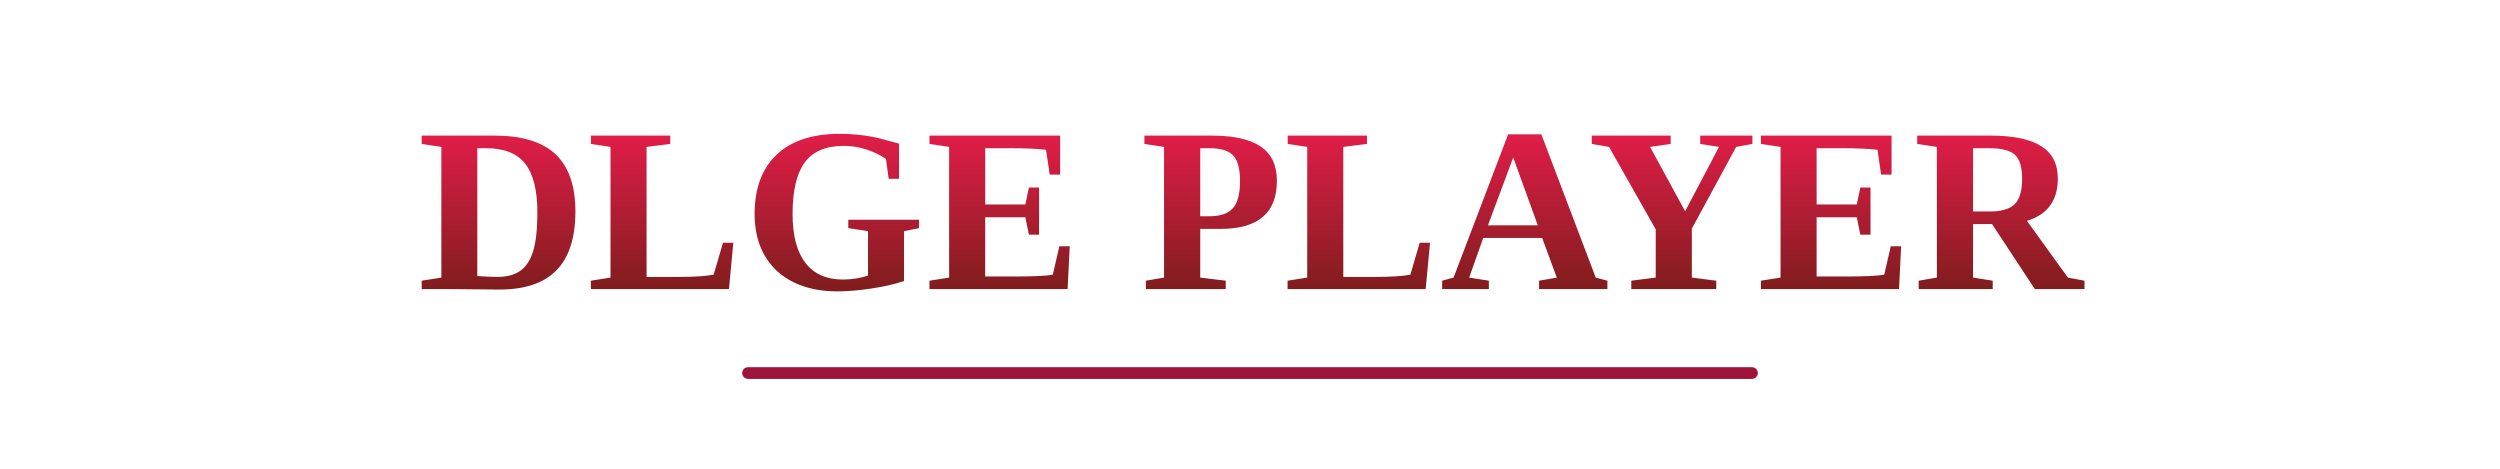
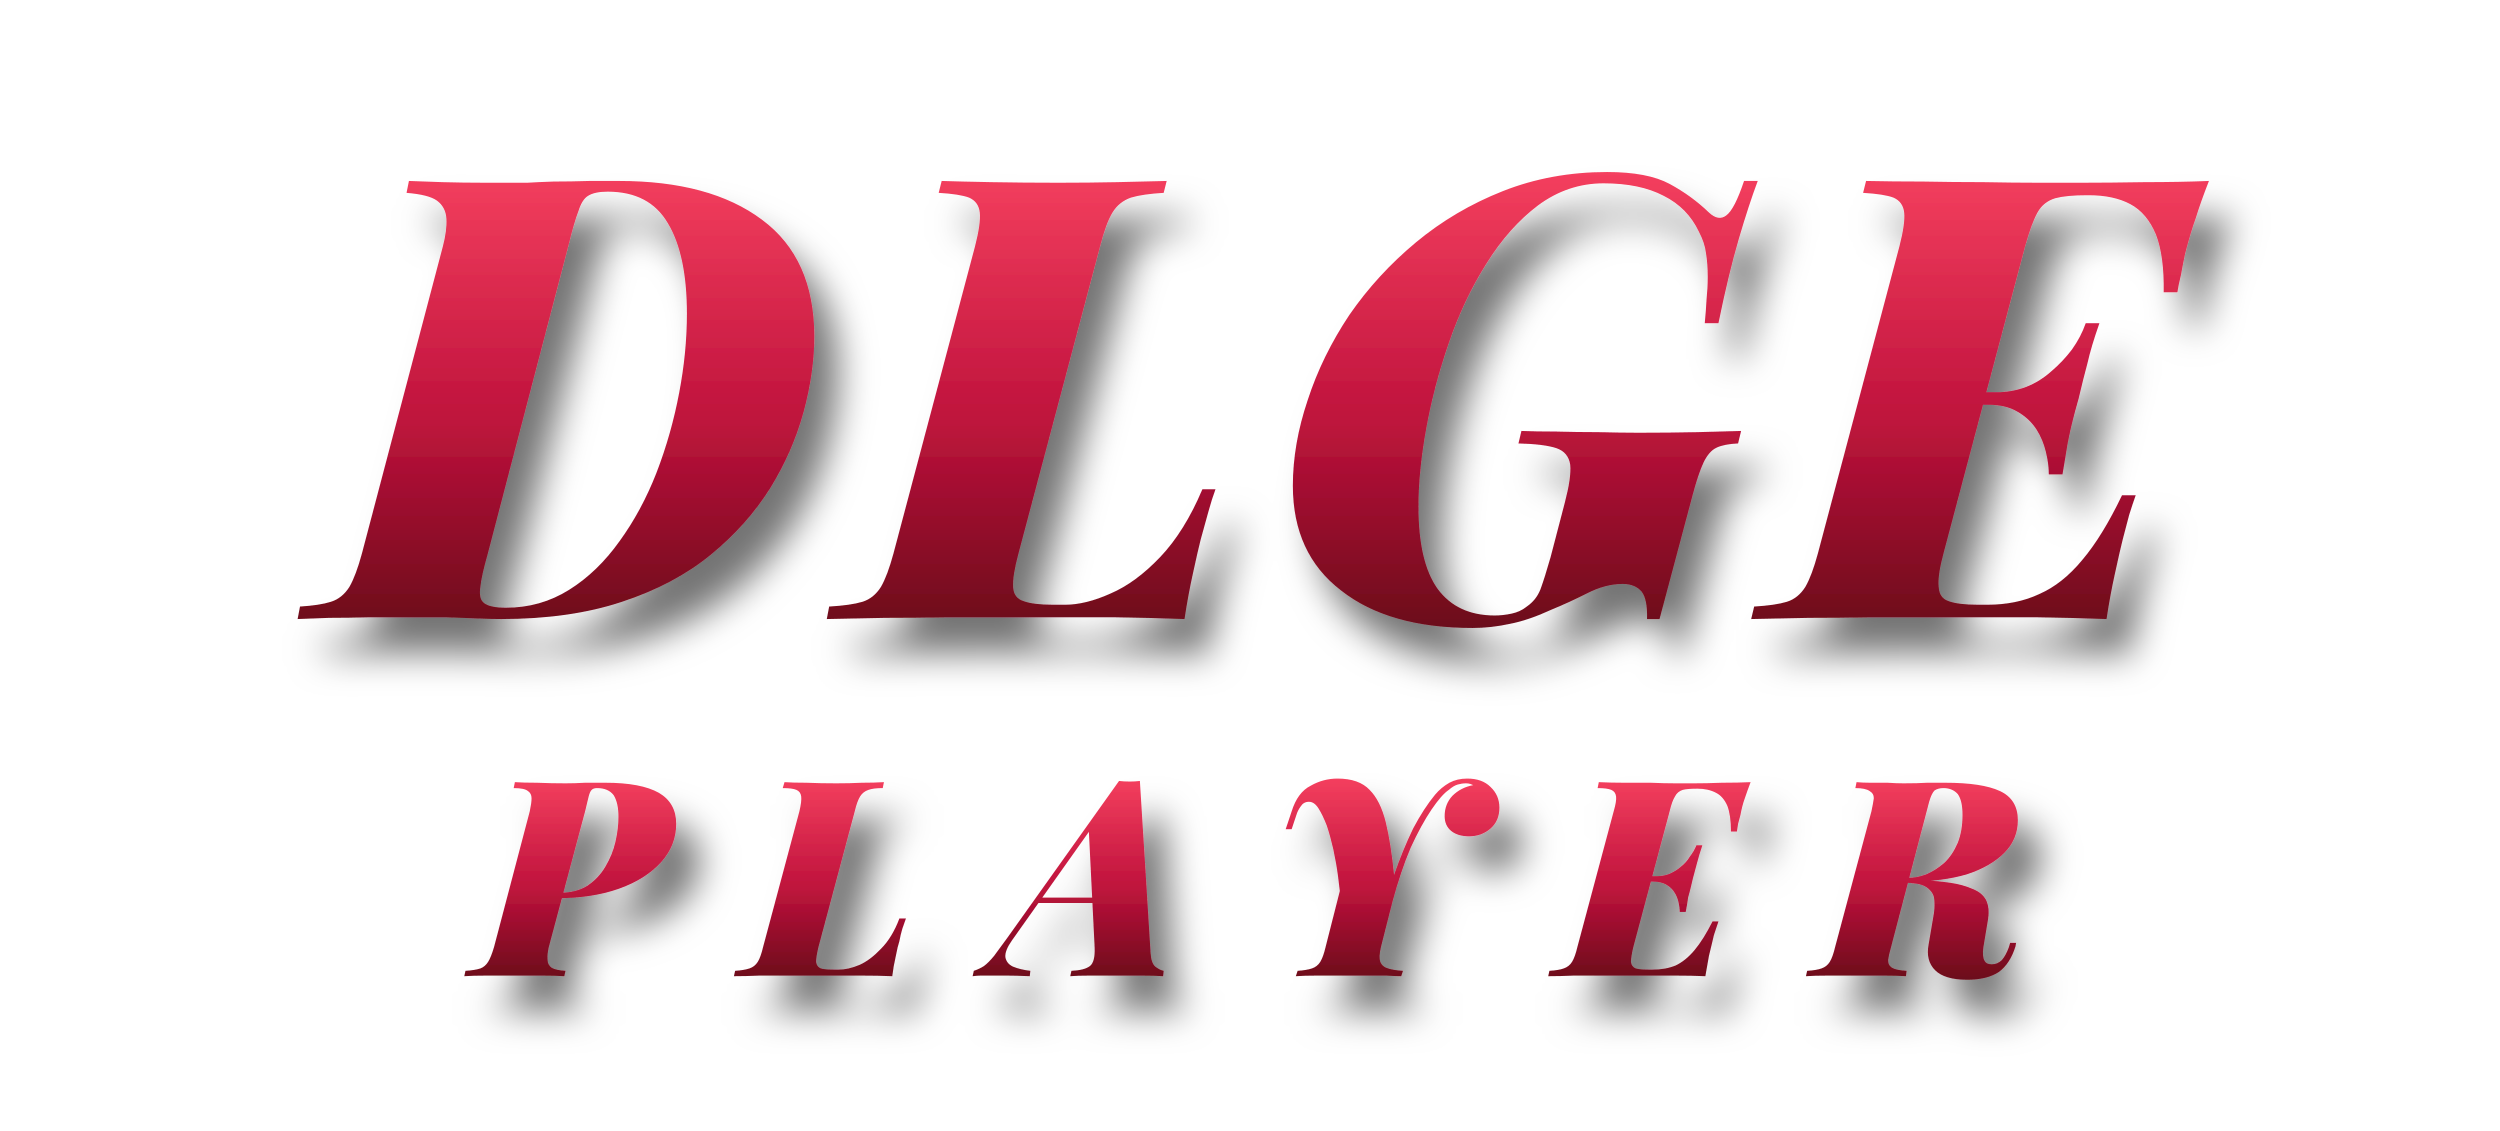
- <svg xmlns="http://www.w3.org/2000/svg" width="640" height="120" viewBox="0 0 640 120" role="img" aria-label="DLGE Player">
+ <svg xmlns="http://www.w3.org/2000/svg" width="420" height="190" viewBox="0 0 420 190" role="img" aria-label="DLGE Player">
  <defs>
    <linearGradient id="blood" x1="0" y1="0" x2="0" y2="1">
-       <stop offset="0" stop-color="#e11d48" />
-       <stop offset="1" stop-color="#7f1d1d" />
+       <stop offset="0" stop-color="#f43f5e" />
+       <stop offset="0.55" stop-color="#be123c" />
+       <stop offset="1" stop-color="#6b0f1a" />
    </linearGradient>
+     <filter id="shadow" x="-10%" y="-20%" width="120%" height="150%">
+       <feDropShadow dx="4" dy="6" stdDeviation="3" flood-color="#000000" flood-opacity="0.55" />
+     </filter>
  </defs>
-   <text x="320" y="74" text-anchor="middle" font-family="Georgia, 'Times New Roman', serif" font-size="60" font-weight="700" textLength="520" lengthAdjust="spacingAndGlyphs" fill="url(#blood)">DLGE PLAYER</text>
-   <rect x="190" y="94" width="260" height="3" rx="1.5" fill="#9f1239" />
+   <g fill="url(#blood)" filter="url(#shadow)">
+     <path d="M136.8 56.5Q136.8 62.6 135 69.2Q133.2 75.8 129.4 82Q125.5 88.2 119.4 93.2Q113.3 98.2 104.5 101.1Q95.8 104 84.2 104Q82.5 104 80.3 103.9Q78 103.8 75 103.7Q72 103.7 67.7 103.7Q65.3 103.7 62 103.7Q58.6 103.8 55.3 103.8Q52.1 103.9 50 104L50.4 101.9Q53.7 101.7 55.6 101.1Q57.5 100.5 58.7 98.6Q59.8 96.7 60.8 93L74.4 41.4Q75.1 38.7 75 36.8Q74.9 34.8 73.4 33.7Q72 32.7 68.3 32.4L68.7 30.4Q70.8 30.5 74.3 30.6Q77.7 30.7 81.6 30.7Q85.4 30.7 88.6 30.7Q90.1 30.6 93 30.5Q95.9 30.5 99 30.4Q102 30.4 104 30.4Q119.3 30.4 128 36.9Q136.8 43.4 136.8 56.5ZM85 102.1Q90.8 102.1 95.6 99.1Q100.4 96.1 104.1 90.9Q107.8 85.8 110.3 79.4Q112.8 72.9 114.1 66Q115.4 59.2 115.4 52.7Q115.4 42.8 112.2 37.5Q109.1 32.2 102.1 32.2Q99.9 32.2 98.8 32.9Q97.8 33.5 97.2 35.4Q96.5 37.2 95.5 41.2L81.9 93.2Q80.9 96.7 80.7 98.6Q80.4 100.6 81.3 101.3Q82.3 102.1 85 102.1Z M204.2 82.2Q203.6 83.8 203 86Q202.4 88.2 201.7 90.7Q201.2 92.7 200.4 96.4Q199.6 100 199 104Q193.7 103.8 187.2 103.7Q180.7 103.7 175.5 103.7Q172.7 103.7 168.4 103.7Q164.1 103.7 159 103.7Q153.8 103.8 148.7 103.8Q143.5 103.9 138.9 104L139.3 101.9Q142.9 101.7 144.9 101.1Q146.8 100.5 148 98.6Q149.1 96.7 150.1 93L163.8 41.4Q164.8 37.5 164.6 35.7Q164.4 33.9 162.8 33.2Q161.2 32.6 157.7 32.4L158.2 30.4Q161.2 30.5 166.5 30.6Q171.9 30.7 177.8 30.7Q183 30.7 187.7 30.6Q192.4 30.5 196 30.4L195.5 32.4Q192 32.6 190 33.2Q188 33.9 186.9 35.7Q185.8 37.5 184.8 41.4L171.1 93Q170.1 96.7 170.2 98.6Q170.3 100.5 172 101Q173.6 101.6 177 101.6H178.9Q182.4 101.6 186.6 99.7Q190.8 97.9 194.9 93.6Q199 89.3 202 82.2Z M251.1 103.4Q252.5 103.4 253.9 103.1Q255.4 102.8 256.5 101.9Q258.1 100.8 258.8 99Q259.5 97.1 260.5 93.6L262.9 84.4Q264 80.2 263.8 78.1Q263.5 76 261.5 75.3Q259.4 74.6 255.1 74.5L255.6 72.4Q258 72.5 261.4 72.5Q264.8 72.6 268.5 72.6Q272.2 72.7 275.3 72.7Q280.7 72.7 285.2 72.6Q289.7 72.5 292.5 72.4L292 74.5Q289.7 74.6 288.4 75.2Q287.1 75.8 286.2 77.7Q285.3 79.6 284.3 83.4L278.8 104H276.7Q276.8 100.7 275.8 99.4Q274.7 98.1 272.6 98.1Q269.7 98.1 266.6 99.7Q263.4 101.3 260.7 102.4Q256.8 104.2 253.7 104.8Q250.5 105.5 247.4 105.5Q233.3 105.5 225.3 99.2Q217.2 93 217.2 81.6Q217.2 74.6 219.7 67.2Q222.1 59.8 226.7 52.9Q231.4 46.1 237.9 40.7Q244.4 35.3 252.5 32.1Q260.6 28.9 270 28.9Q276.8 28.9 280.5 30.9Q284.2 32.9 287.1 35.7Q288.7 37.2 290 36.2Q291.4 35.2 293 30.4H295.3Q293.8 34.4 292.1 40.2Q290.4 46 288.7 54.3H286.4Q286.6 52.2 286.7 50.3Q286.9 48.4 286.9 46.5Q286.9 44.3 286.6 42.5Q286.4 40.8 285.4 38.9Q283.5 34.9 279.5 32.9Q275.5 30.8 269.4 30.8Q263.4 30.8 258.4 34.5Q253.5 38.2 249.7 44.3Q245.9 50.3 243.4 57.6Q240.9 64.8 239.6 72Q238.3 79.2 238.3 85.1Q238.3 94.4 241.5 98.9Q244.8 103.4 251.1 103.4Z M324.4 68 324.8 65.9H347.1L346.7 68ZM335.5 65.9Q338 65.9 340.4 65Q342.7 64.1 344.6 62.4Q346.6 60.7 348.1 58.7Q349.6 56.6 350.4 54.3H352.7Q351.3 58.3 350.7 61Q350 63.6 349.2 67Q348.6 69.1 348.2 70.7Q347.8 72.3 347.4 74.3Q347.1 76.2 346.5 79.7H344.2Q344.2 77.9 343.7 75.9Q343.2 73.8 342.1 72.1Q340.9 70.3 339 69.2Q337 68 334.1 68ZM363.5 49.1Q363.6 43 362.2 39.4Q360.7 35.8 357.9 34.3Q355.1 32.8 350.9 32.8H350.6Q347.2 32.8 345.3 33.3Q343.3 33.9 342.3 35.7Q341.3 37.5 340.2 41.4L326.5 93Q325.5 96.7 325.7 98.6Q325.8 100.5 327.4 101Q329 101.6 332.4 101.6H333.8Q338.8 101.6 342.6 99.8Q346.5 98.1 349.8 94.1Q353.2 90.1 356.5 83.2H358.8Q358.3 84.6 357.7 86.5Q357.2 88.5 356.6 90.7Q356.1 92.7 355.3 96.4Q354.5 100 353.9 104Q348.6 103.8 342.1 103.7Q335.6 103.7 330.4 103.7Q327.6 103.7 323.4 103.7Q319.1 103.7 314.1 103.7Q309 103.8 303.9 103.8Q298.8 103.9 294.2 104L294.7 101.9Q298.2 101.7 300.2 101.1Q302.1 100.5 303.3 98.6Q304.4 96.7 305.4 93L319.1 41.4Q320.1 37.5 319.9 35.7Q319.7 33.9 318.1 33.2Q316.5 32.6 313 32.4L313.5 30.4Q318 30.5 323.1 30.5Q328.1 30.6 333.2 30.6Q338.2 30.7 342.5 30.7Q346.8 30.7 349.6 30.7Q354.4 30.7 360.3 30.6Q366.2 30.6 371.1 30.4Q369.7 34 368.9 36.6Q368 39.1 367.1 42.6Q366.7 44.5 366.4 46.2Q366 47.8 365.8 49.1Z" />
+     <path d="M91.6 150.9 91.9 150H93.9Q96.8 150 98.7 148.8Q100.6 147.5 101.7 145.6Q102.9 143.6 103.4 141.4Q103.9 139.2 103.9 137.2Q103.9 134.9 103.1 133.6Q102.2 132.4 100.3 132.4Q99.7 132.4 99.4 132.7Q99.1 133 98.9 133.8Q98.7 134.7 98.3 136.3L92.2 159.1Q91.9 160.4 92 161.3Q92 162.1 92.7 162.6Q93.4 163 95 163.1L94.8 164Q93.2 163.9 91.1 163.9Q89.1 163.9 86.8 163.9Q84.2 163.9 81.8 163.9Q79.4 163.9 78 164L78.2 163.1Q79.8 163 80.7 162.7Q81.5 162.4 82 161.6Q82.5 160.8 83 159.1L89 136.3Q89.3 134.9 89.3 134.1Q89.3 133.3 88.7 132.9Q88.1 132.4 86.3 132.4L86.5 131.4Q87.9 131.5 90.2 131.5Q92.6 131.6 95 131.6Q96.6 131.6 98.3 131.5Q100 131.5 101.7 131.5Q107.7 131.5 110.7 133.2Q113.6 134.9 113.6 138.4Q113.6 142 111.1 144.8Q108.5 147.7 104 149.3Q99.5 150.9 93.5 150.9Z M152.2 154.3Q151.9 155.1 151.6 156Q151.3 157 151.1 158.1Q150.8 159 150.5 160.6Q150.1 162.3 149.9 164Q147.5 163.9 144.6 163.9Q141.8 163.9 139.5 163.9Q138.2 163.9 136.3 163.9Q134.4 163.9 132.1 163.9Q129.8 163.9 127.6 163.9Q125.3 164 123.3 164L123.5 163.1Q125 163 125.9 162.7Q126.8 162.4 127.3 161.6Q127.8 160.8 128.2 159.1L134.3 136.3Q134.7 134.6 134.6 133.8Q134.5 133 133.8 132.7Q133.1 132.4 131.5 132.4L131.8 131.4Q133.1 131.5 135.5 131.5Q137.8 131.6 140.5 131.6Q142.8 131.6 144.8 131.5Q146.9 131.5 148.5 131.4L148.3 132.4Q146.7 132.4 145.9 132.7Q145 133 144.5 133.8Q144 134.6 143.6 136.3L137.5 159.1Q137.1 160.8 137.1 161.6Q137.2 162.4 137.9 162.7Q138.6 162.9 140.1 162.9H140.9Q142.5 162.9 144.4 162.1Q146.2 161.3 148 159.4Q149.9 157.5 151.1 154.3Z M170 158Q168.8 159.7 168.9 160.8Q169.1 161.9 170.2 162.4Q171.4 162.9 173.1 163.1L173 164Q170.6 163.9 169.1 163.9Q167.7 163.9 166.4 163.9Q165.5 163.9 164.8 163.9Q164.2 163.9 163.4 164L163.6 163.1Q164.5 162.8 165.3 162.3Q166.1 161.7 167 160.6Q167.9 159.4 169.2 157.6L188 131.2Q188.8 131.3 189.8 131.3Q190.7 131.3 191.5 131.2L193.3 160.1Q193.4 161.8 194.1 162.4Q194.9 163 195.5 163.1L195.4 164Q194 163.9 191.8 163.9Q189.5 163.9 187.6 163.9Q185.2 163.9 183.1 163.9Q181 163.9 179.8 164L180 163.1Q182.2 163 183.1 162.3Q184 161.6 183.9 159.2L182.9 139.1L185.3 136.4ZM174.7 150.8H188.1L187.8 151.7H173.9Z M232 159.1Q231.6 160.8 231.9 161.6Q232.2 162.4 233.2 162.7Q234.1 163 235.7 163.1L235.4 164Q234.5 164 232.9 163.9Q231.3 163.9 229.5 163.9Q227.7 163.9 226.1 163.9Q223.6 163.9 221.3 163.9Q219.1 163.9 217.7 164L218 163.1Q219.5 163 220.4 162.7Q221.3 162.4 221.8 161.6Q222.3 160.8 222.7 159.1L225.9 146.5L229.8 149.4L234.1 148.5L235.6 144.9ZM246.3 131.6Q245.6 131.6 244.9 131.8Q244.2 132 243.4 132.7Q242.2 133.5 240.5 136Q238.8 138.5 237 142.4Q235.3 146.4 233.9 151.6L225.3 151.8Q225.1 149.6 224.8 147.3Q224.5 145 224 142.7Q223.5 140.5 222.9 138.7Q222.2 136.9 221.5 135.8Q220.8 134.7 219.9 134.7Q219 134.7 218.5 135.5Q218 136.2 217.8 136.9L217 139.3Q217 139.3 216.5 139.3Q216 139.3 216 139.3L217 136.3Q218 133.1 220.2 132Q222.3 130.8 224.7 130.8Q228.3 130.8 230.1 132.7Q231.9 134.5 232.8 138.1Q233.7 141.8 234.2 147Q235.7 142.7 237.4 139.2Q239.2 135.8 241.1 133.5Q242.1 132.3 243.5 131.5Q244.8 130.8 246.5 130.8Q249 130.8 250.4 132.2Q251.9 133.6 251.9 135.7Q251.9 137.9 250.4 139.2Q248.9 140.5 246.8 140.5Q244.9 140.5 243.8 139.6Q242.7 138.7 242.7 137.1Q242.7 135.1 244 133.7Q245.4 132.3 247.5 131.9Q247.3 131.8 247 131.7Q246.7 131.6 246.3 131.6Z M273.5 148.1 273.6 147.2H283.5L283.3 148.1ZM278.4 147.2Q279.5 147.2 280.5 146.8Q281.6 146.3 282.4 145.6Q283.3 144.9 283.9 143.9Q284.6 143 285 142H286Q285.4 143.8 285.1 145Q284.8 146.2 284.4 147.6Q284.2 148.5 284 149.3Q283.8 150 283.6 150.8Q283.5 151.7 283.2 153.2H282.2Q282.2 152.5 282 151.6Q281.8 150.7 281.3 149.9Q280.8 149.1 279.9 148.6Q279 148.1 277.7 148.1ZM290.8 139.7Q290.8 137 290.2 135.4Q289.5 133.8 288.3 133.2Q287 132.5 285.2 132.5H285.1Q283.5 132.5 282.7 132.7Q281.8 133 281.4 133.8Q280.9 134.6 280.5 136.3L274.4 159.1Q274 160.8 274 161.6Q274.1 162.4 274.8 162.7Q275.5 162.9 277 162.9H277.6Q279.8 162.9 281.5 162.2Q283.2 161.4 284.7 159.6Q286.2 157.8 287.7 154.8H288.7Q288.5 155.4 288.2 156.3Q287.9 157.1 287.7 158.1Q287.5 159 287.1 160.6Q286.8 162.3 286.5 164Q284.2 163.9 281.3 163.9Q278.4 163.9 276.1 163.9Q274.9 163.9 273 163.9Q271.1 163.9 268.9 163.9Q266.7 163.9 264.4 163.9Q262.1 164 260.1 164L260.3 163.1Q261.9 163 262.7 162.7Q263.6 162.4 264.1 161.6Q264.6 160.8 265 159.1L271.1 136.3Q271.6 134.6 271.5 133.8Q271.4 133 270.7 132.7Q270 132.4 268.4 132.4L268.6 131.4Q270.6 131.5 272.9 131.5Q275.1 131.5 277.3 131.5Q279.6 131.6 281.5 131.6Q283.3 131.6 284.6 131.6Q286.7 131.6 289.3 131.5Q292 131.5 294.1 131.4Q293.5 133 293.1 134.2Q292.7 135.3 292.4 136.9Q292.2 137.7 292 138.4Q291.9 139.2 291.8 139.7Z M319.9 147.6Q320.5 147.7 321 147.7Q321.6 147.8 322.1 147.8Q322.6 147.9 323.2 147.9Q325.5 148 327.6 148.3Q329.7 148.6 331.3 149.3Q332.9 149.9 333.6 151.1Q334.3 152.4 334 154.4L333.2 159.2Q333 160.7 333.4 161.4Q333.7 162 334.6 162Q335.6 162 336.3 161.3Q337 160.5 337.5 159.1L337.7 158.4H338.7L338.6 159Q337.7 161.9 335.8 163.3Q333.8 164.6 330.5 164.6Q326.7 164.6 325.1 163Q323.5 161.4 324 158.7L324.9 153.4Q325.1 151.9 324.9 150.7Q324.6 149.6 323.4 148.9Q322.3 148.3 319.8 148.3ZM319 148.2 319.2 147.5H320.4Q322 147.5 323.6 146.9Q325.2 146.2 326.6 145Q328 143.7 328.9 141.6Q329.7 139.6 329.7 136.9Q329.7 134.5 328.9 133.4Q328 132.4 326.5 132.4Q325.6 132.4 325 132.8Q324.5 133.3 324.1 134.7L317.7 159.1Q317.3 160.5 317.2 161.3Q317.2 162.2 317.9 162.6Q318.6 163 320.3 163.1L320.2 164Q318.6 163.9 316.5 163.9Q314.4 163.9 312 163.9Q309.5 163.9 307.2 163.9Q304.8 163.9 303.4 164L303.6 163.1Q305.2 163 306 162.7Q306.9 162.4 307.4 161.6Q307.9 160.8 308.3 159.1L314.4 136.3Q314.7 134.9 314.8 134.1Q314.8 133.3 314.1 132.9Q313.4 132.4 311.7 132.4L311.9 131.4Q312.9 131.5 314.2 131.5Q315.6 131.5 317.1 131.5Q318.6 131.6 319.8 131.6Q322.2 131.6 323.8 131.5Q325.4 131.5 326.8 131.5Q333 131.5 336 132.9Q339 134.3 339 137.8Q339 141 336.7 143.3Q334.4 145.6 330.4 146.9Q326.3 148.1 320.9 148.1Z" />
+   </g>
</svg>
